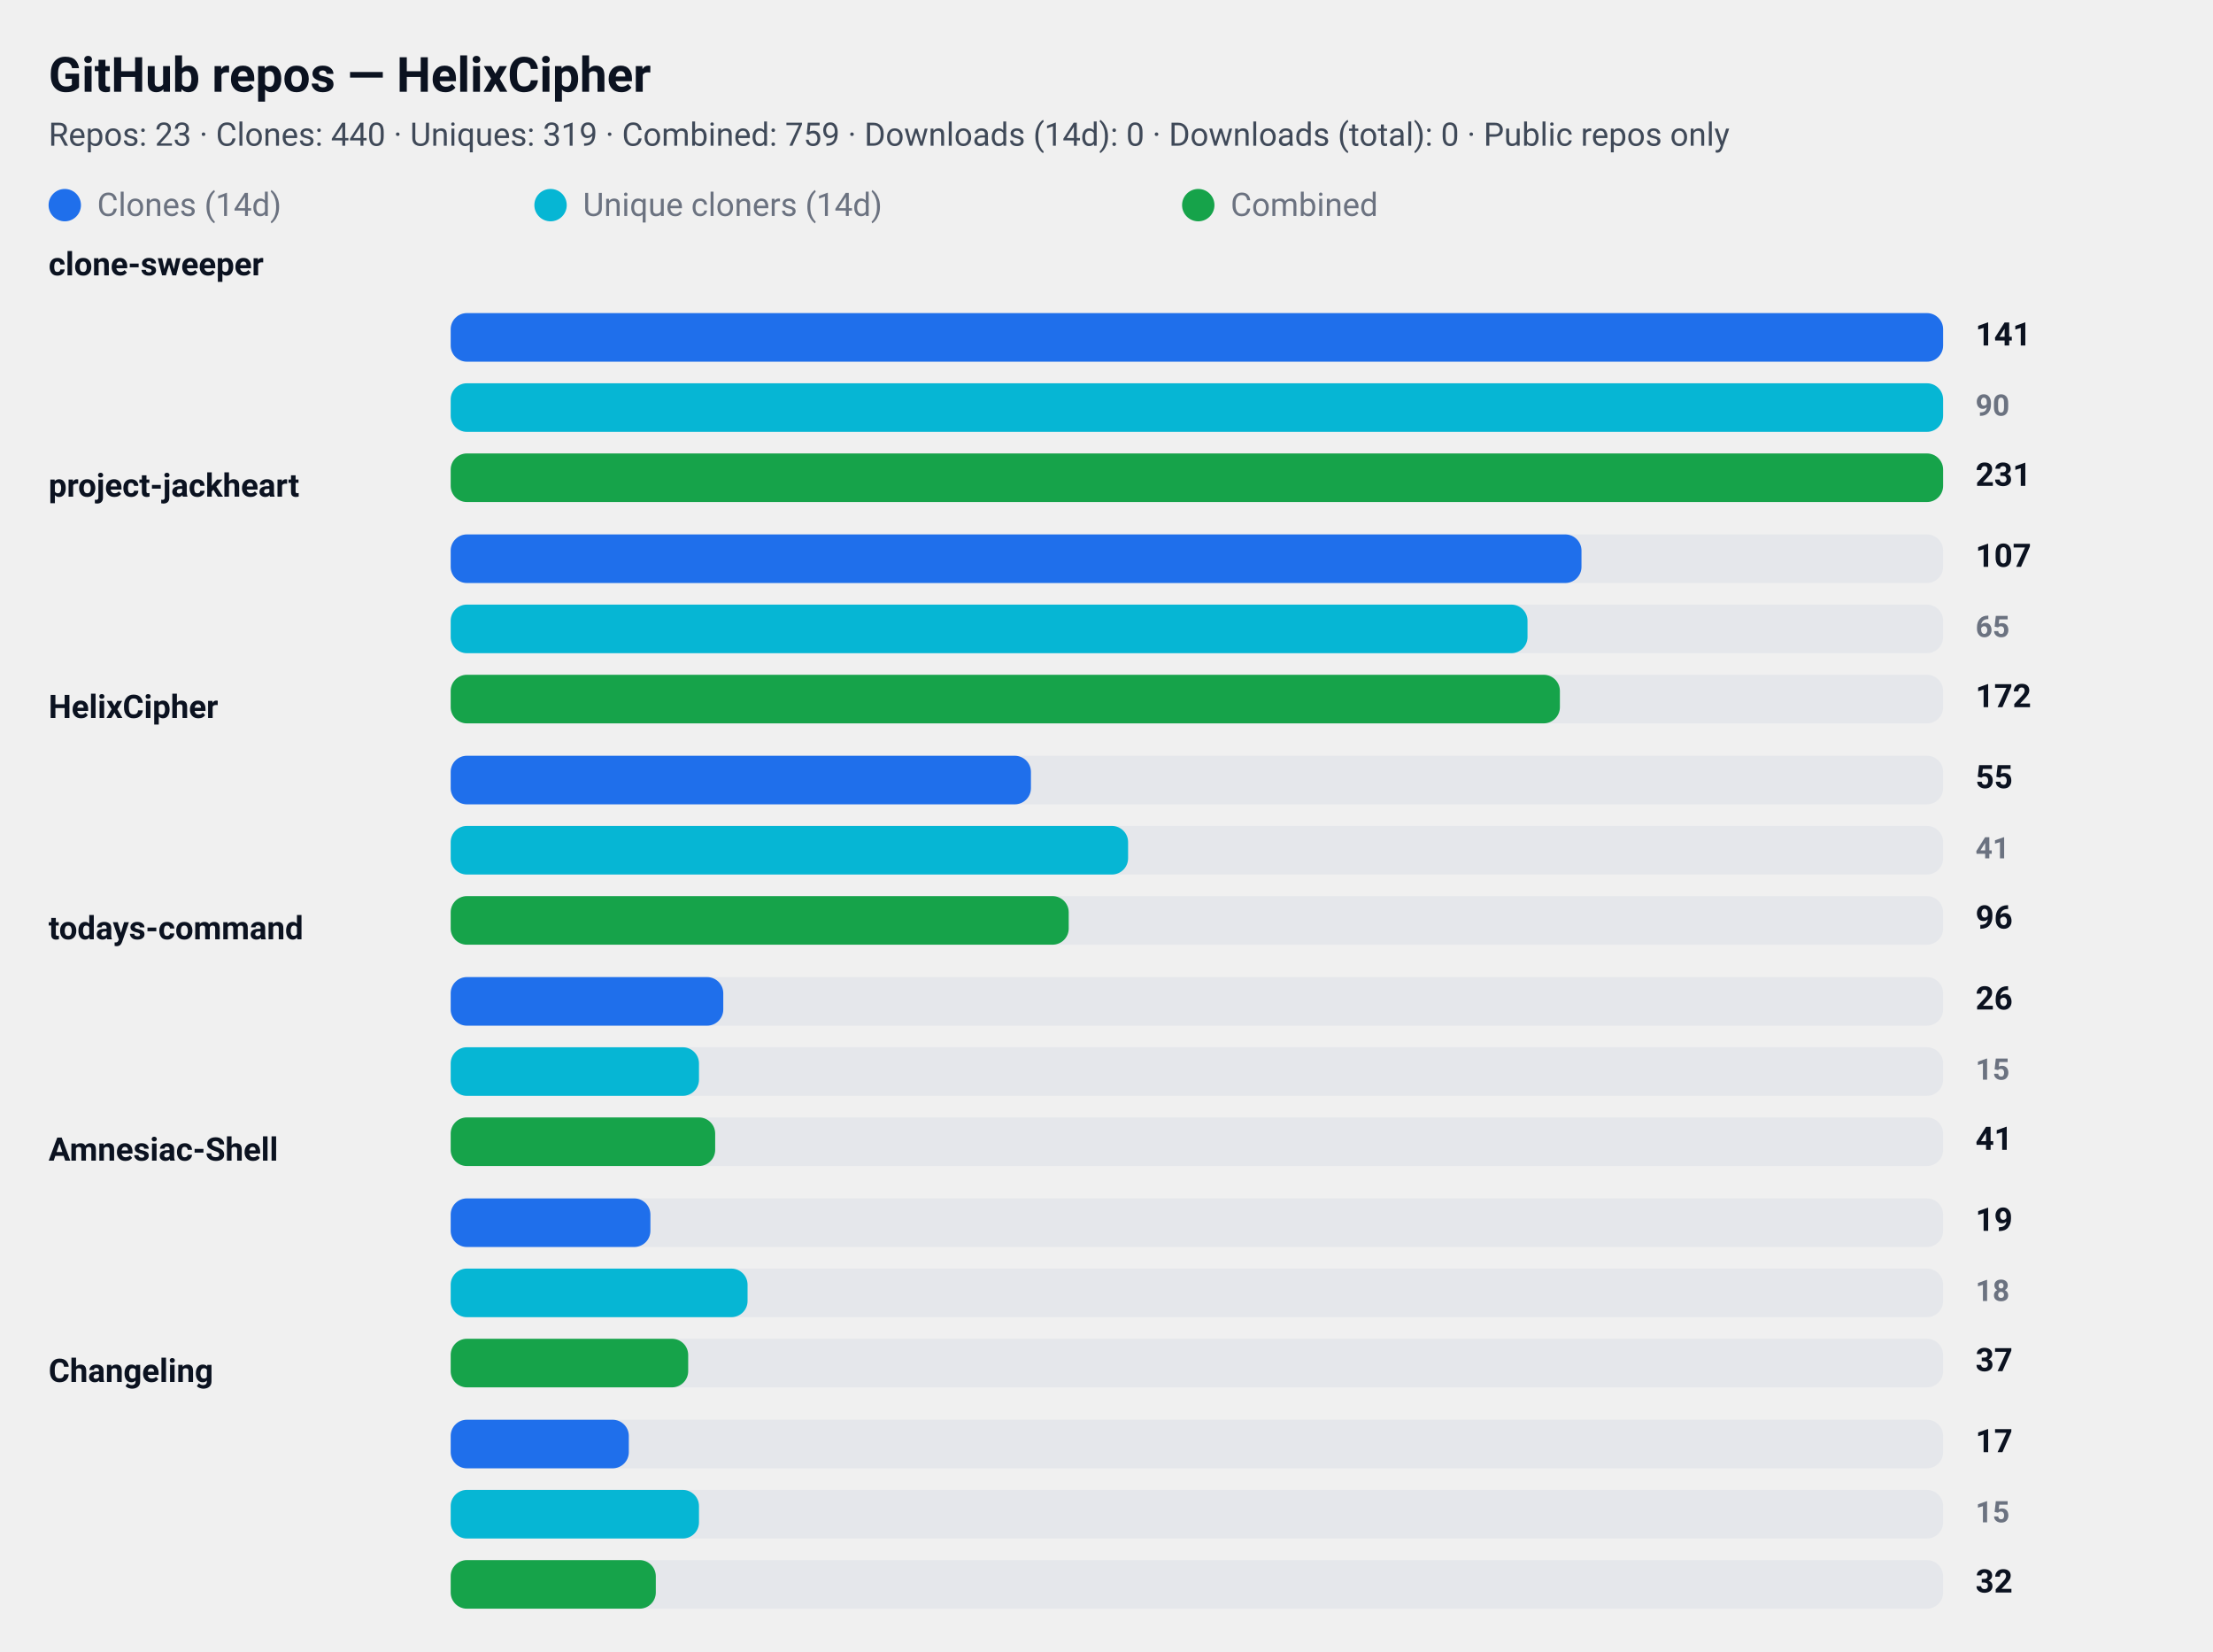
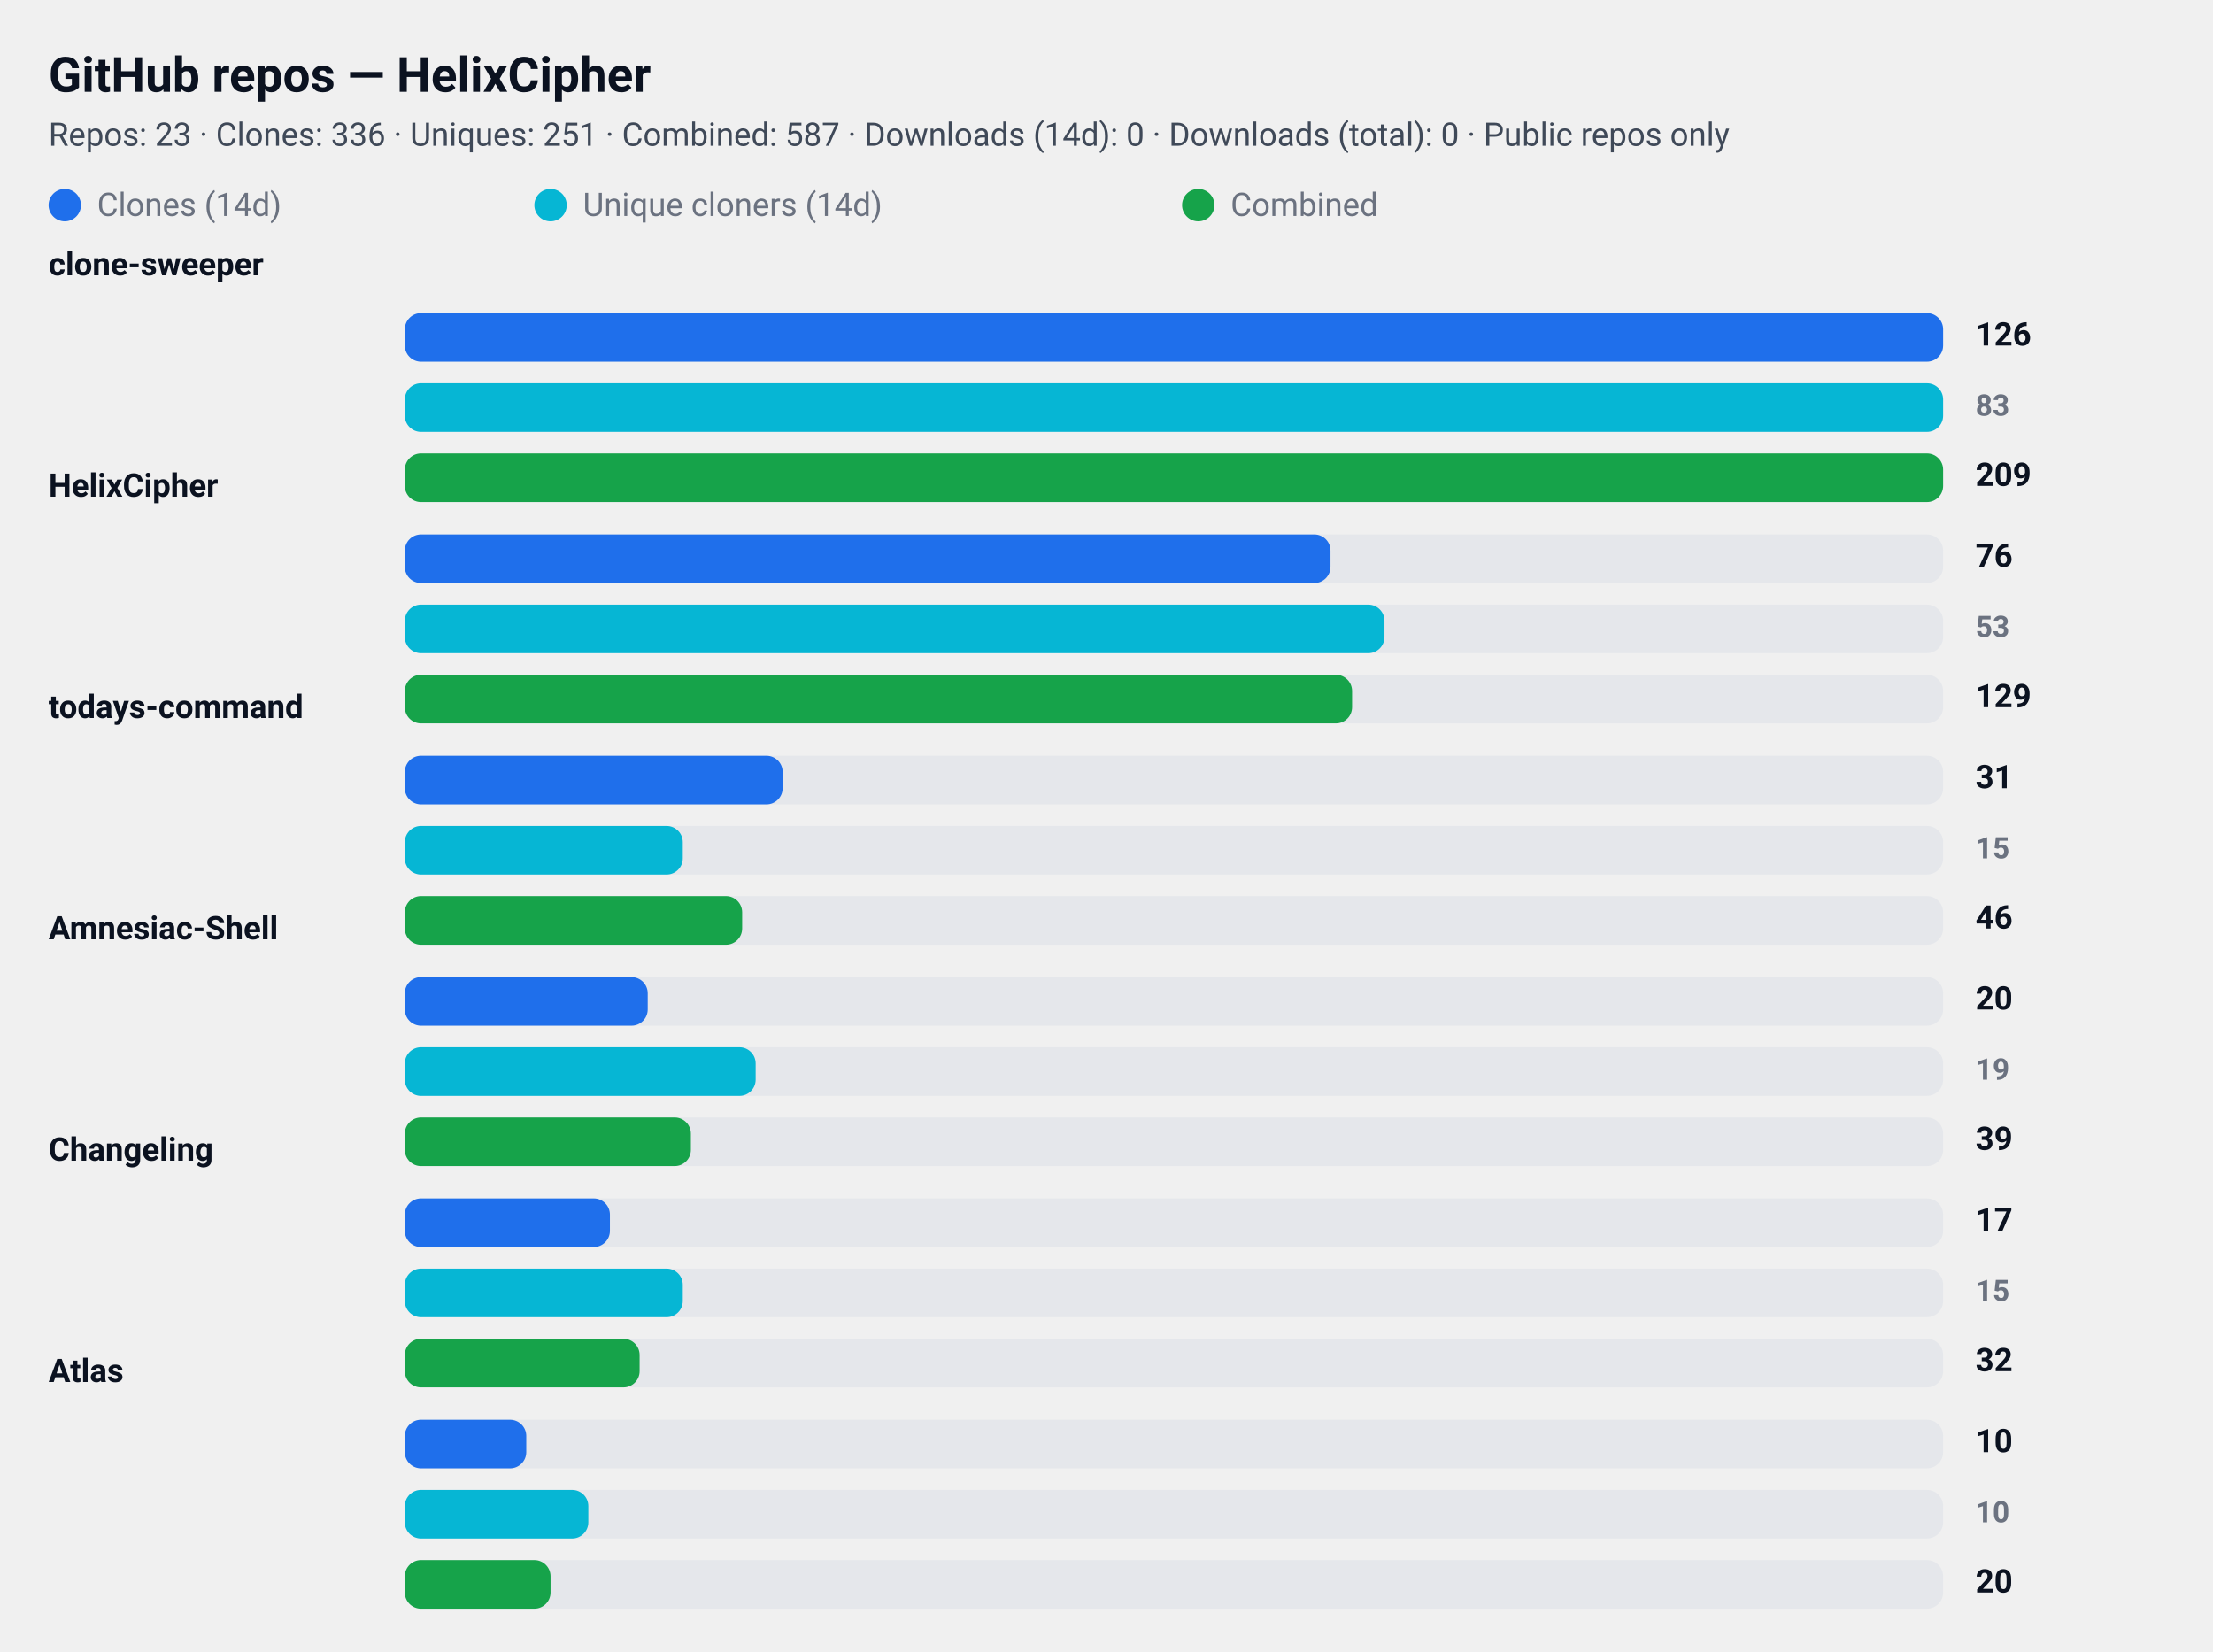
<svg xmlns="http://www.w3.org/2000/svg" width="820" height="612" viewBox="0 0 820 612" role="img" aria-label="GitHub repository clone statistics">
  <style>
  .card  { font-family: "Segoe UI", Roboto, "Helvetica Neue", Arial, sans-serif; }
  .title { font-weight: 700; font-size: 18px; fill: #0b1220; }
  .meta  { font-weight: 400; font-size: 12px; fill: #374151; opacity: 0.95; }
  .label { font-weight: 600; font-size: 12px; fill: #0b1220; }
  .count { font-weight: 700; font-size: 12px; fill: #0b1220; text-anchor: start; }
  .count-small { font-weight: 600; font-size: 11px; fill:#6b7280; text-anchor: start; }
  .muted { font-size:12px; fill:#6b7280; }

  .bar-clone { fill: #1f6feb; rx:6; }
  .bar-uniq  { fill: #06b6d4; rx:6; }
  .bar-comb  { fill: #16a34a; rx:6; }

  .bar-bg { fill: #e5e7eb; rx:6; }
  @media (prefers-color-scheme: dark) {
    .title, .meta, .label, .count, .count-small, .muted { fill: #ffffff; }
    .meta, .count-small { opacity: 0.9; }
  }
</style>
  <rect x="0" y="0" width="820" height="612" rx="12" fill="transparent" />
  <text x="18" y="34" class="title card">GitHub repos — HelixCipher</text>
-   <text x="18" y="54" class="meta card">Repos: 23 · Clones: 440 · Uniques: 319 · Combined: 759 · Downloads (14d): 0 · Downloads (total): 0 · Public repos only</text>
+   <text x="18" y="54" class="meta card">Repos: 23 · Clones: 336 · Uniques: 251 · Combined: 587 · Downloads (14d): 0 · Downloads (total): 0 · Public repos only</text>
  <g id="legend">
    <rect x="18" y="70" width="12" height="12" class="bar-clone" />
    <text x="36" y="80" class="muted card">Clones (14d)</text>
    <rect x="198" y="70" width="12" height="12" class="bar-uniq" />
    <text x="216" y="80" class="muted card">Unique cloners (14d)</text>
    <rect x="438" y="70" width="12" height="12" class="bar-comb" />
    <text x="456" y="80" class="muted card">Combined</text>
  </g>
  <text x="18" y="102" class="label card">clone-sweeper</text>
-   <rect x="167" y="116" width="553" height="18" class="bar-bg" />
-   <rect x="167" y="116" width="553" height="18" class="bar-clone" />
-   <text x="732" y="128" class="count card">141</text>
-   <rect x="167" y="142" width="553" height="18" class="bar-bg" />
-   <rect x="167" y="142" width="553" height="18" class="bar-uniq" />
-   <text x="732" y="154" class="count-small card">90</text>
-   <rect x="167" y="168" width="553" height="18" class="bar-bg" />
-   <rect x="167" y="168" width="553" height="18" class="bar-comb" />
-   <text x="732" y="180" class="count card">231</text>
-   <text x="18" y="184" class="label card">project-jackheart</text>
-   <rect x="167" y="198" width="553" height="18" class="bar-bg" />
-   <rect x="167" y="198" width="419" height="18" class="bar-clone" />
-   <text x="732" y="210" class="count card">107</text>
-   <rect x="167" y="224" width="553" height="18" class="bar-bg" />
-   <rect x="167" y="224" width="399" height="18" class="bar-uniq" />
-   <text x="732" y="236" class="count-small card">65</text>
-   <rect x="167" y="250" width="553" height="18" class="bar-bg" />
-   <rect x="167" y="250" width="411" height="18" class="bar-comb" />
-   <text x="732" y="262" class="count card">172</text>
-   <text x="18" y="266" class="label card">HelixCipher</text>
-   <rect x="167" y="280" width="553" height="18" class="bar-bg" />
-   <rect x="167" y="280" width="215" height="18" class="bar-clone" />
-   <text x="732" y="292" class="count card">55</text>
-   <rect x="167" y="306" width="553" height="18" class="bar-bg" />
-   <rect x="167" y="306" width="251" height="18" class="bar-uniq" />
-   <text x="732" y="318" class="count-small card">41</text>
-   <rect x="167" y="332" width="553" height="18" class="bar-bg" />
-   <rect x="167" y="332" width="229" height="18" class="bar-comb" />
-   <text x="732" y="344" class="count card">96</text>
-   <text x="18" y="348" class="label card">todays-command</text>
-   <rect x="167" y="362" width="553" height="18" class="bar-bg" />
-   <rect x="167" y="362" width="101" height="18" class="bar-clone" />
-   <text x="732" y="374" class="count card">26</text>
-   <rect x="167" y="388" width="553" height="18" class="bar-bg" />
-   <rect x="167" y="388" width="92" height="18" class="bar-uniq" />
-   <text x="732" y="400" class="count-small card">15</text>
-   <rect x="167" y="414" width="553" height="18" class="bar-bg" />
-   <rect x="167" y="414" width="98" height="18" class="bar-comb" />
-   <text x="732" y="426" class="count card">41</text>
-   <text x="18" y="430" class="label card">Amnesiac-Shell</text>
-   <rect x="167" y="444" width="553" height="18" class="bar-bg" />
-   <rect x="167" y="444" width="74" height="18" class="bar-clone" />
-   <text x="732" y="456" class="count card">19</text>
-   <rect x="167" y="470" width="553" height="18" class="bar-bg" />
-   <rect x="167" y="470" width="110" height="18" class="bar-uniq" />
-   <text x="732" y="482" class="count-small card">18</text>
-   <rect x="167" y="496" width="553" height="18" class="bar-bg" />
-   <rect x="167" y="496" width="88" height="18" class="bar-comb" />
-   <text x="732" y="508" class="count card">37</text>
-   <text x="18" y="512" class="label card">Changeling</text>
-   <rect x="167" y="526" width="553" height="18" class="bar-bg" />
-   <rect x="167" y="526" width="66" height="18" class="bar-clone" />
-   <text x="732" y="538" class="count card">17</text>
-   <rect x="167" y="552" width="553" height="18" class="bar-bg" />
-   <rect x="167" y="552" width="92" height="18" class="bar-uniq" />
-   <text x="732" y="564" class="count-small card">15</text>
-   <rect x="167" y="578" width="553" height="18" class="bar-bg" />
-   <rect x="167" y="578" width="76" height="18" class="bar-comb" />
-   <text x="732" y="590" class="count card">32</text>
+   <rect x="150" y="116" width="570" height="18" class="bar-bg" />
+   <rect x="150" y="116" width="570" height="18" class="bar-clone" />
+   <text x="732" y="128" class="count card">126</text>
+   <rect x="150" y="142" width="570" height="18" class="bar-bg" />
+   <rect x="150" y="142" width="570" height="18" class="bar-uniq" />
+   <text x="732" y="154" class="count-small card">83</text>
+   <rect x="150" y="168" width="570" height="18" class="bar-bg" />
+   <rect x="150" y="168" width="570" height="18" class="bar-comb" />
+   <text x="732" y="180" class="count card">209</text>
+   <text x="18" y="184" class="label card">HelixCipher</text>
+   <rect x="150" y="198" width="570" height="18" class="bar-bg" />
+   <rect x="150" y="198" width="343" height="18" class="bar-clone" />
+   <text x="732" y="210" class="count card">76</text>
+   <rect x="150" y="224" width="570" height="18" class="bar-bg" />
+   <rect x="150" y="224" width="363" height="18" class="bar-uniq" />
+   <text x="732" y="236" class="count-small card">53</text>
+   <rect x="150" y="250" width="570" height="18" class="bar-bg" />
+   <rect x="150" y="250" width="351" height="18" class="bar-comb" />
+   <text x="732" y="262" class="count card">129</text>
+   <text x="18" y="266" class="label card">todays-command</text>
+   <rect x="150" y="280" width="570" height="18" class="bar-bg" />
+   <rect x="150" y="280" width="140" height="18" class="bar-clone" />
+   <text x="732" y="292" class="count card">31</text>
+   <rect x="150" y="306" width="570" height="18" class="bar-bg" />
+   <rect x="150" y="306" width="103" height="18" class="bar-uniq" />
+   <text x="732" y="318" class="count-small card">15</text>
+   <rect x="150" y="332" width="570" height="18" class="bar-bg" />
+   <rect x="150" y="332" width="125" height="18" class="bar-comb" />
+   <text x="732" y="344" class="count card">46</text>
+   <text x="18" y="348" class="label card">Amnesiac-Shell</text>
+   <rect x="150" y="362" width="570" height="18" class="bar-bg" />
+   <rect x="150" y="362" width="90" height="18" class="bar-clone" />
+   <text x="732" y="374" class="count card">20</text>
+   <rect x="150" y="388" width="570" height="18" class="bar-bg" />
+   <rect x="150" y="388" width="130" height="18" class="bar-uniq" />
+   <text x="732" y="400" class="count-small card">19</text>
+   <rect x="150" y="414" width="570" height="18" class="bar-bg" />
+   <rect x="150" y="414" width="106" height="18" class="bar-comb" />
+   <text x="732" y="426" class="count card">39</text>
+   <text x="18" y="430" class="label card">Changeling</text>
+   <rect x="150" y="444" width="570" height="18" class="bar-bg" />
+   <rect x="150" y="444" width="76" height="18" class="bar-clone" />
+   <text x="732" y="456" class="count card">17</text>
+   <rect x="150" y="470" width="570" height="18" class="bar-bg" />
+   <rect x="150" y="470" width="103" height="18" class="bar-uniq" />
+   <text x="732" y="482" class="count-small card">15</text>
+   <rect x="150" y="496" width="570" height="18" class="bar-bg" />
+   <rect x="150" y="496" width="87" height="18" class="bar-comb" />
+   <text x="732" y="508" class="count card">32</text>
+   <text x="18" y="512" class="label card">Atlas</text>
+   <rect x="150" y="526" width="570" height="18" class="bar-bg" />
+   <rect x="150" y="526" width="45" height="18" class="bar-clone" />
+   <text x="732" y="538" class="count card">10</text>
+   <rect x="150" y="552" width="570" height="18" class="bar-bg" />
+   <rect x="150" y="552" width="68" height="18" class="bar-uniq" />
+   <text x="732" y="564" class="count-small card">10</text>
+   <rect x="150" y="578" width="570" height="18" class="bar-bg" />
+   <rect x="150" y="578" width="54" height="18" class="bar-comb" />
+   <text x="732" y="590" class="count card">20</text>
</svg>
